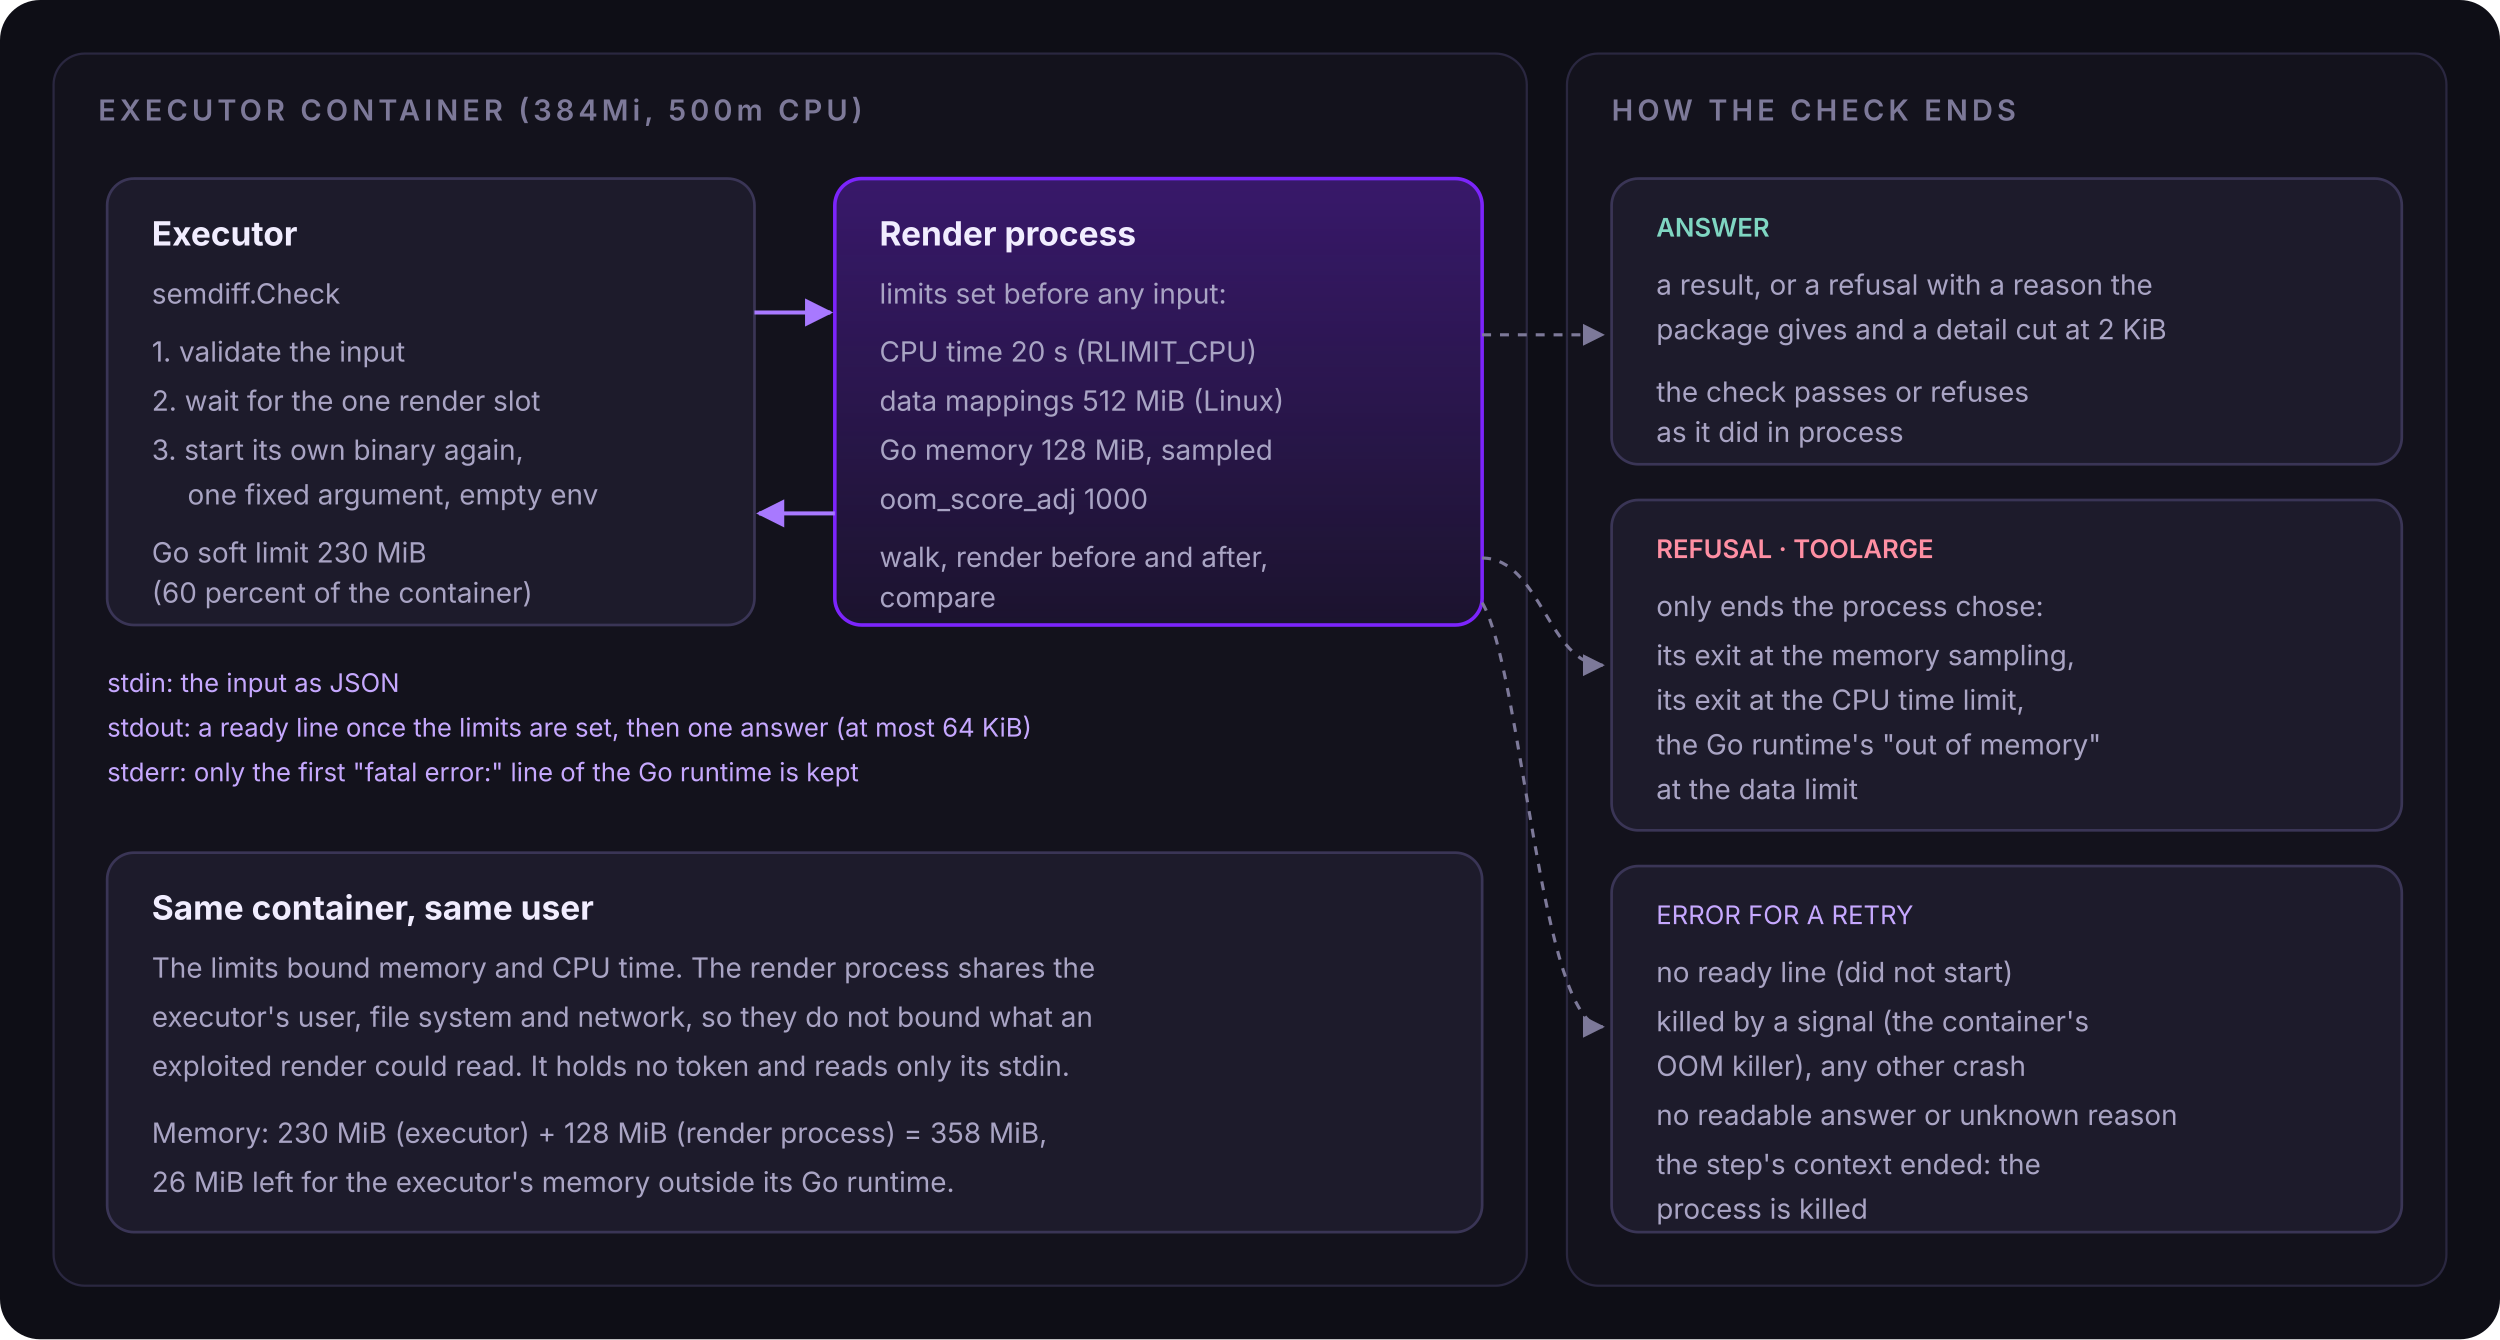
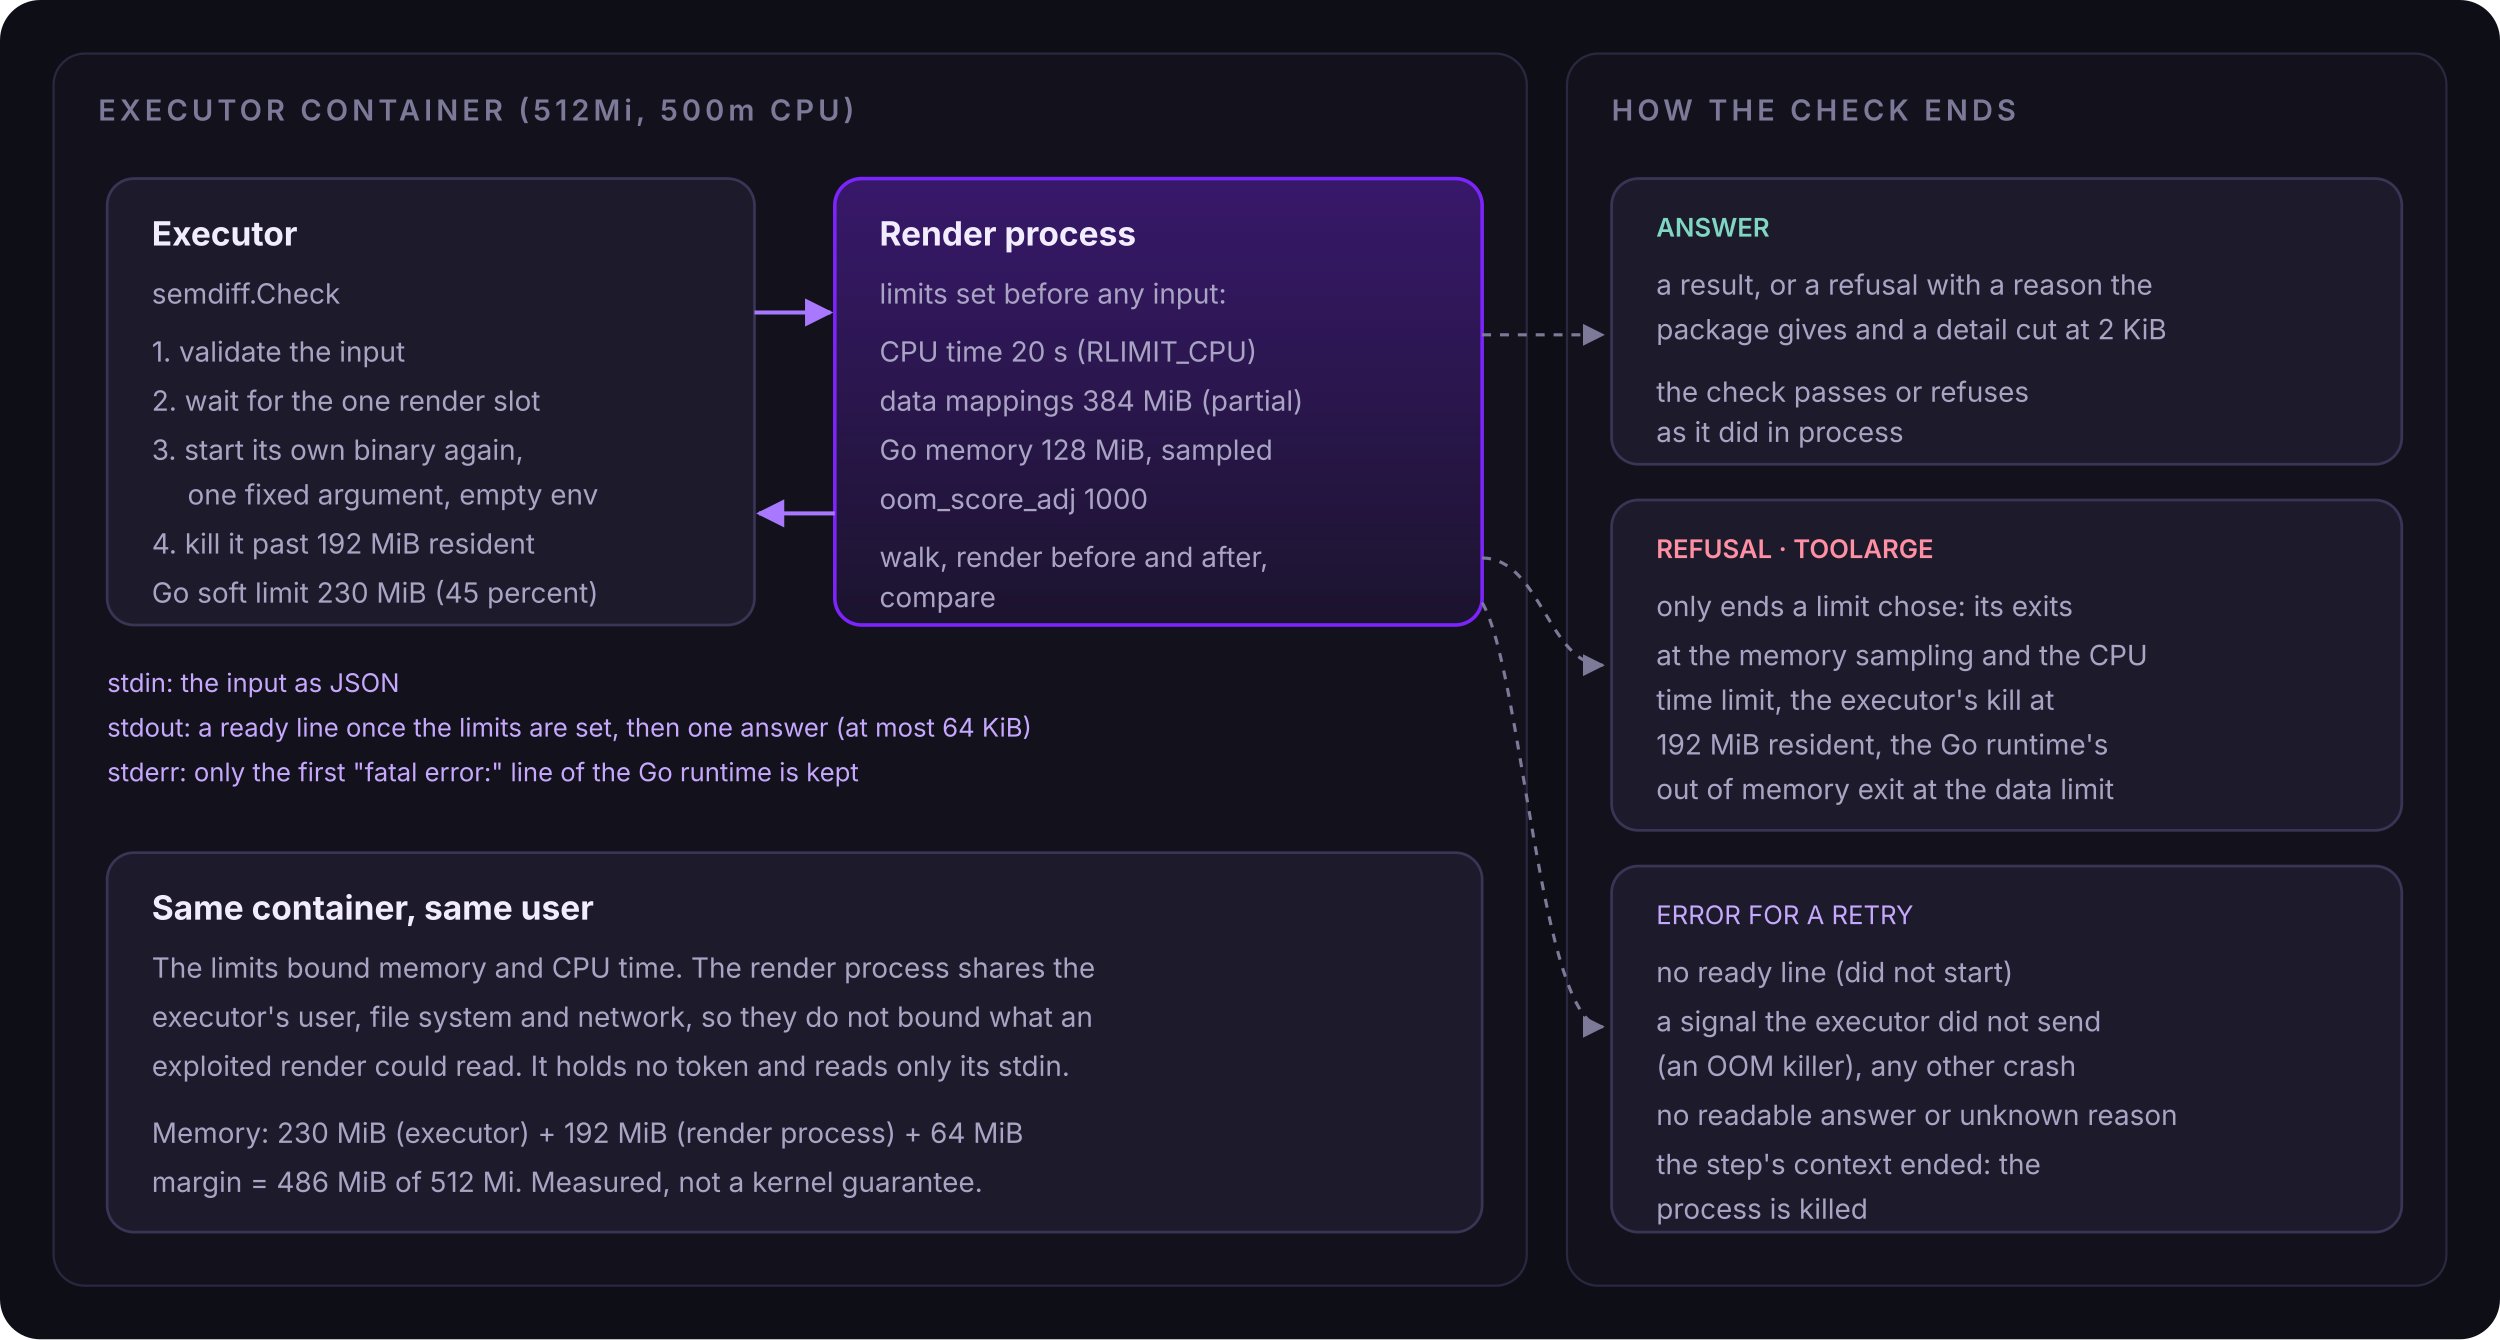
<svg xmlns="http://www.w3.org/2000/svg" viewBox="0 0 1120 600" role="img" aria-labelledby="t d" font-family="Inter, 'Segoe UI', system-ui, -apple-system, sans-serif">
  <defs>
    <marker id="a" viewBox="0 0 10 10" refX="9" refY="5" markerWidth="7" markerHeight="7" orient="auto-start-reverse">
      <path d="M0 0 10 5 0 10z" fill="#a879ff" />
    </marker>
    <marker id="m" viewBox="0 0 10 10" refX="9" refY="5" markerWidth="7" markerHeight="7" orient="auto-start-reverse">
      <path d="M0 0 10 5 0 10z" fill="#7d7999" />
    </marker>
    <linearGradient id="glow" x1="0" y1="0" x2="0" y2="1">
      <stop offset="0" stop-color="#7c24fc" stop-opacity=".35" />
      <stop offset="1" stop-color="#7c24fc" stop-opacity=".08" />
    </linearGradient>
    <style>
      .lane{fill:#13121c;stroke:#2a2740}
      .lanet{fill:#7d7999;font-size:13px;font-weight:600;letter-spacing:.14em}
      .box{fill:#1d1b2b;stroke:#3a3556;stroke-width:1.2}
      .key{fill:url(#glow);stroke:#7c24fc;stroke-width:1.6}
      .h{fill:#f1edff;font-size:15px;font-weight:650}
      .s{fill:#a9a4c4;font-size:12.5px}
      .f{stroke:#a879ff;stroke-width:1.8;fill:none}
      .r{stroke:#7d7999;stroke-width:1.4;fill:none;stroke-dasharray:4 4}
      .lbl{fill:#c6a8ff;font-size:11.5px}
      .no{fill:#ff8fa3;font-size:11.5px;font-weight:600}
      .ok{fill:#7fd6c2;font-size:11.5px;font-weight:600}
    </style>
  </defs>
  <rect width="1120" height="600" rx="18" fill="#0e0e16" />
  <rect class="lane" x="24" y="24" width="660" height="552" rx="14" />
-   <text class="lanet" x="44" y="54">EXECUTOR CONTAINER (384Mi, 500m CPU)</text>
+   <text class="lanet" x="44" y="54">EXECUTOR CONTAINER (512Mi, 500m CPU)</text>
  <rect class="lane" x="702" y="24" width="394" height="552" rx="14" />
  <text class="lanet" x="722" y="54">HOW THE CHECK ENDS</text>
  <rect class="box" x="48" y="80" width="290" height="200" rx="12" />
  <text class="h" x="68" y="110">Executor</text>
  <text class="s" x="68" y="136">semdiff.Check</text>
  <text class="s" x="68" y="162">1. validate the input</text>
  <text class="s" x="68" y="184">2. wait for the one render slot</text>
  <text class="s" x="68" y="206">3. start its own binary again,</text>
  <text class="s" x="84" y="226">one fixed argument, empty env</text>
-   <text class="s" x="68" y="252">Go soft limit 230 MiB</text>
-   <text class="s" x="68" y="270">(60 percent of the container)</text>
+   <text class="s" x="68" y="248">4. kill it past 192 MiB resident</text>
+   <text class="s" x="68" y="270">Go soft limit 230 MiB (45 percent)</text>
  <rect class="key" x="374" y="80" width="290" height="200" rx="12" />
  <text class="h" x="394" y="110">Render process</text>
  <text class="s" x="394" y="136">limits set before any input:</text>
  <text class="s" x="394" y="162">CPU time 20 s (RLIMIT_CPU)</text>
-   <text class="s" x="394" y="184">data mappings 512 MiB (Linux)</text>
+   <text class="s" x="394" y="184">data mappings 384 MiB (partial)</text>
  <text class="s" x="394" y="206">Go memory 128 MiB, sampled</text>
  <text class="s" x="394" y="228">oom_score_adj 1000</text>
  <text class="s" x="394" y="254">walk, render before and after,</text>
  <text class="s" x="394" y="272">compare</text>
  <path class="f" d="M338 140 H372" marker-end="url(#a)" />
  <path class="f" d="M374 230 H340" marker-end="url(#a)" />
  <text class="lbl" x="48" y="310">stdin: the input as JSON</text>
  <text class="lbl" x="48" y="330">stdout: a ready line once the limits are set, then one answer (at most 64 KiB)</text>
  <text class="lbl" x="48" y="350">stderr: only the first "fatal error:" line of the Go runtime is kept</text>
  <rect class="box" x="48" y="382" width="616" height="170" rx="12" />
  <text class="h" x="68" y="412">Same container, same user</text>
  <text class="s" x="68" y="438">The limits bound memory and CPU time. The render process shares the</text>
  <text class="s" x="68" y="460">executor's user, file system and network, so they do not bound what an</text>
  <text class="s" x="68" y="482">exploited render could read. It holds no token and reads only its stdin.</text>
-   <text class="s" x="68" y="512">Memory: 230 MiB (executor) + 128 MiB (render process) = 358 MiB,</text>
-   <text class="s" x="68" y="534">26 MiB left for the executor's memory outside its Go runtime.</text>
+   <text class="s" x="68" y="512">Memory: 230 MiB (executor) + 192 MiB (render process) + 64 MiB</text>
+   <text class="s" x="68" y="534">margin = 486 MiB of 512 Mi. Measured, not a kernel guarantee.</text>
  <rect class="box" x="722" y="80" width="354" height="128" rx="12" />
  <text class="ok" x="742" y="106">ANSWER</text>
  <text class="s" x="742" y="132">a result, or a refusal with a reason the</text>
  <text class="s" x="742" y="152">package gives and a detail cut at 2 KiB</text>
  <text class="s" x="742" y="180">the check passes or refuses</text>
  <text class="s" x="742" y="198">as it did in process</text>
  <rect class="box" x="722" y="224" width="354" height="148" rx="12" />
  <text class="no" x="742" y="250">REFUSAL · TOOLARGE</text>
-   <text class="s" x="742" y="276">only ends the process chose:</text>
-   <text class="s" x="742" y="298">its exit at the memory sampling,</text>
-   <text class="s" x="742" y="318">its exit at the CPU time limit,</text>
-   <text class="s" x="742" y="338">the Go runtime's "out of memory"</text>
-   <text class="s" x="742" y="358">at the data limit</text>
+   <text class="s" x="742" y="276">only ends a limit chose: its exits</text>
+   <text class="s" x="742" y="298">at the memory sampling and the CPU</text>
+   <text class="s" x="742" y="318">time limit, the executor's kill at</text>
+   <text class="s" x="742" y="338">192 MiB resident, the Go runtime's</text>
+   <text class="s" x="742" y="358">out of memory exit at the data limit</text>
  <rect class="box" x="722" y="388" width="354" height="164" rx="12" />
  <text class="lbl" x="742" y="414">ERROR FOR A RETRY</text>
  <text class="s" x="742" y="440">no ready line (did not start)</text>
-   <text class="s" x="742" y="462">killed by a signal (the container's</text>
-   <text class="s" x="742" y="482">OOM killer), any other crash</text>
+   <text class="s" x="742" y="462">a signal the executor did not send</text>
+   <text class="s" x="742" y="482">(an OOM killer), any other crash</text>
  <text class="s" x="742" y="504">no readable answer or unknown reason</text>
  <text class="s" x="742" y="526">the step's context ended: the</text>
  <text class="s" x="742" y="546">process is killed</text>
  <path class="r" d="M664 150 H718" marker-end="url(#m)" />
  <path class="r" d="M664 250 C690 250 694 298 718 298" marker-end="url(#m)" />
  <path class="r" d="M664 270 C682 300 690 460 718 460" marker-end="url(#m)" />
</svg>
